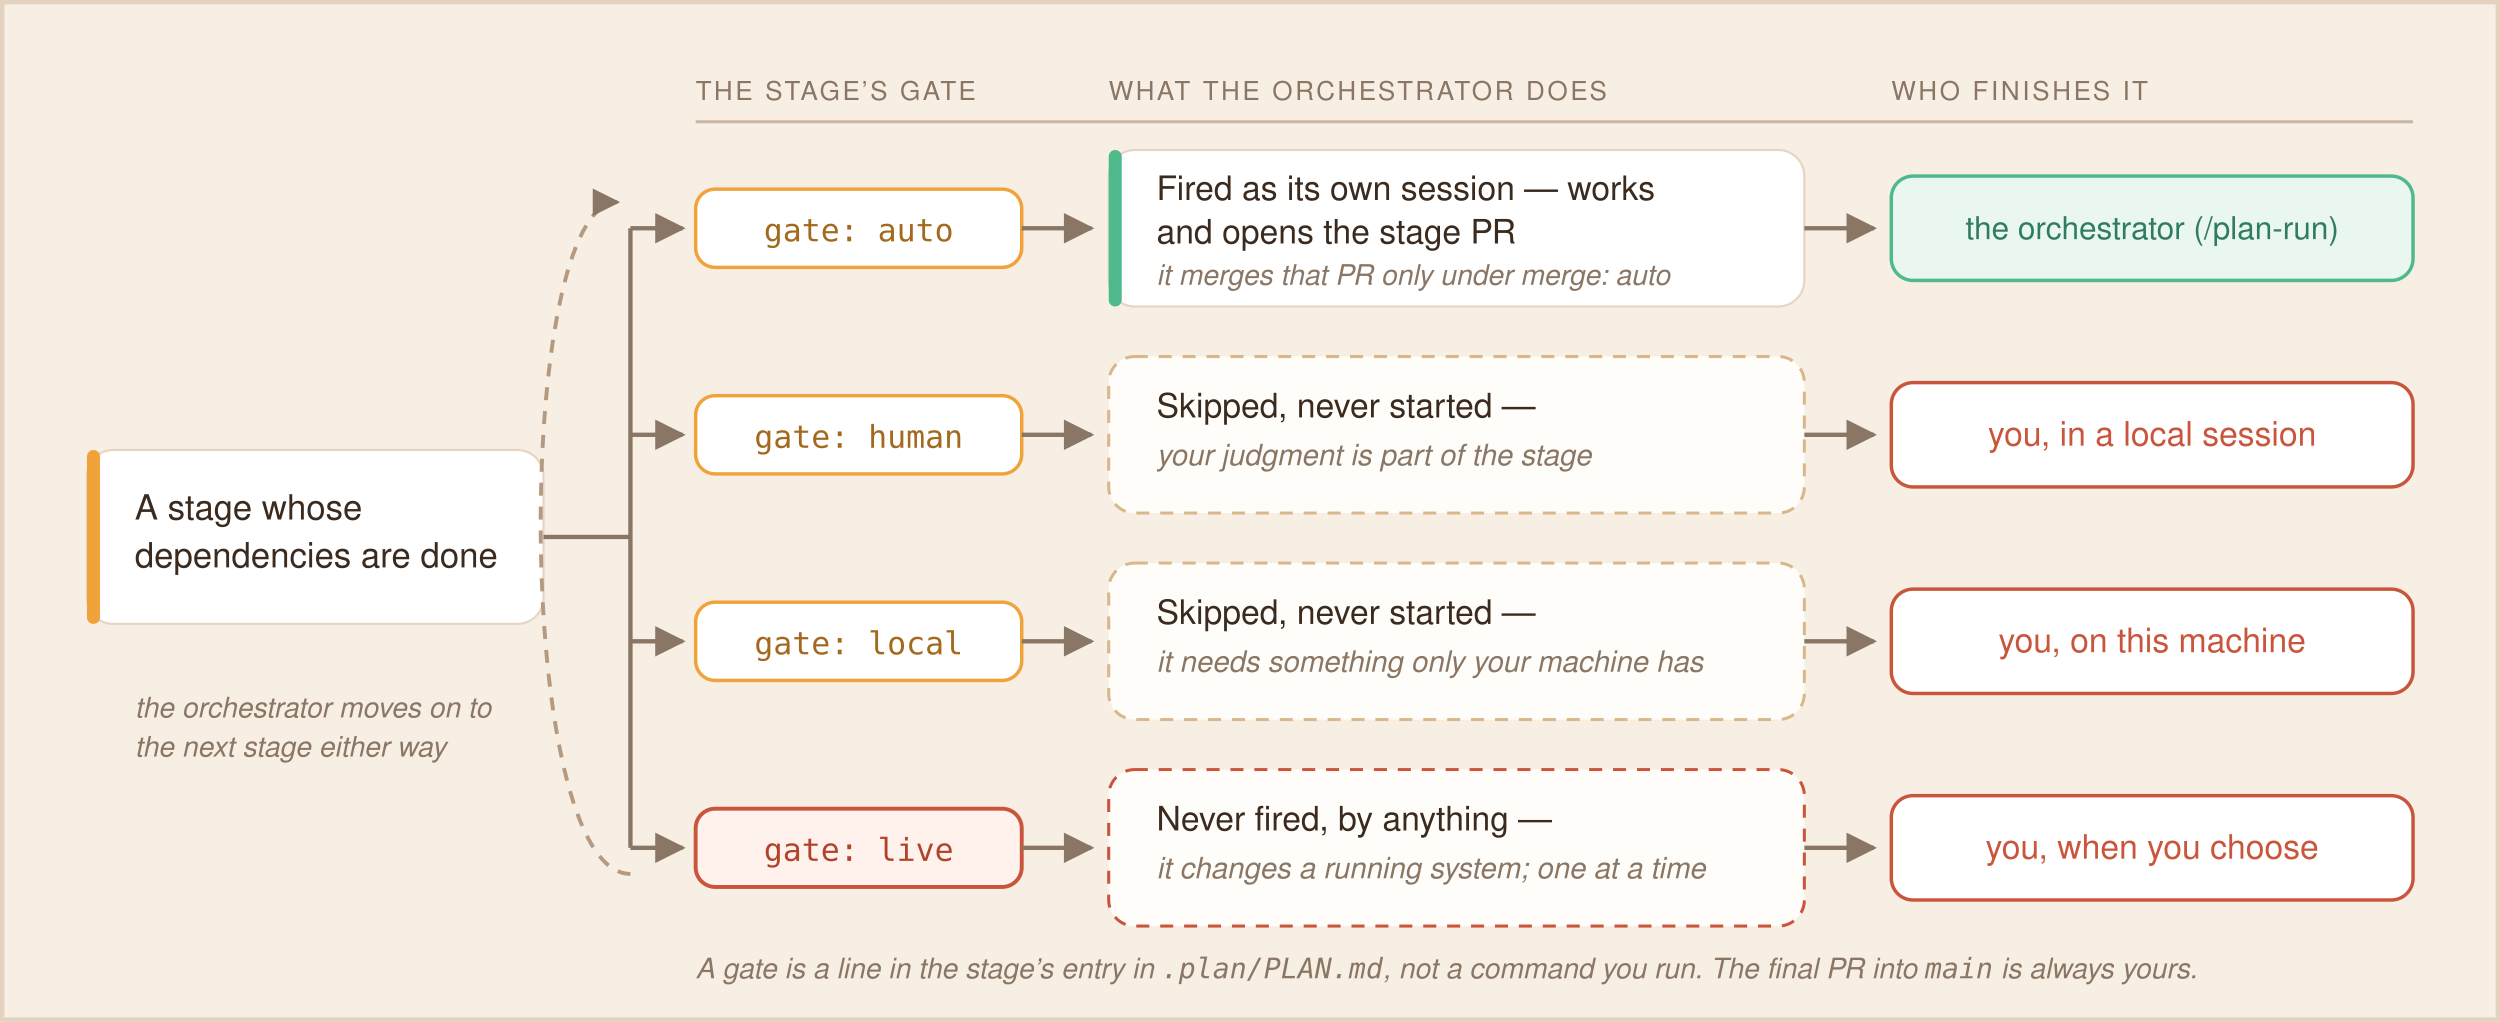
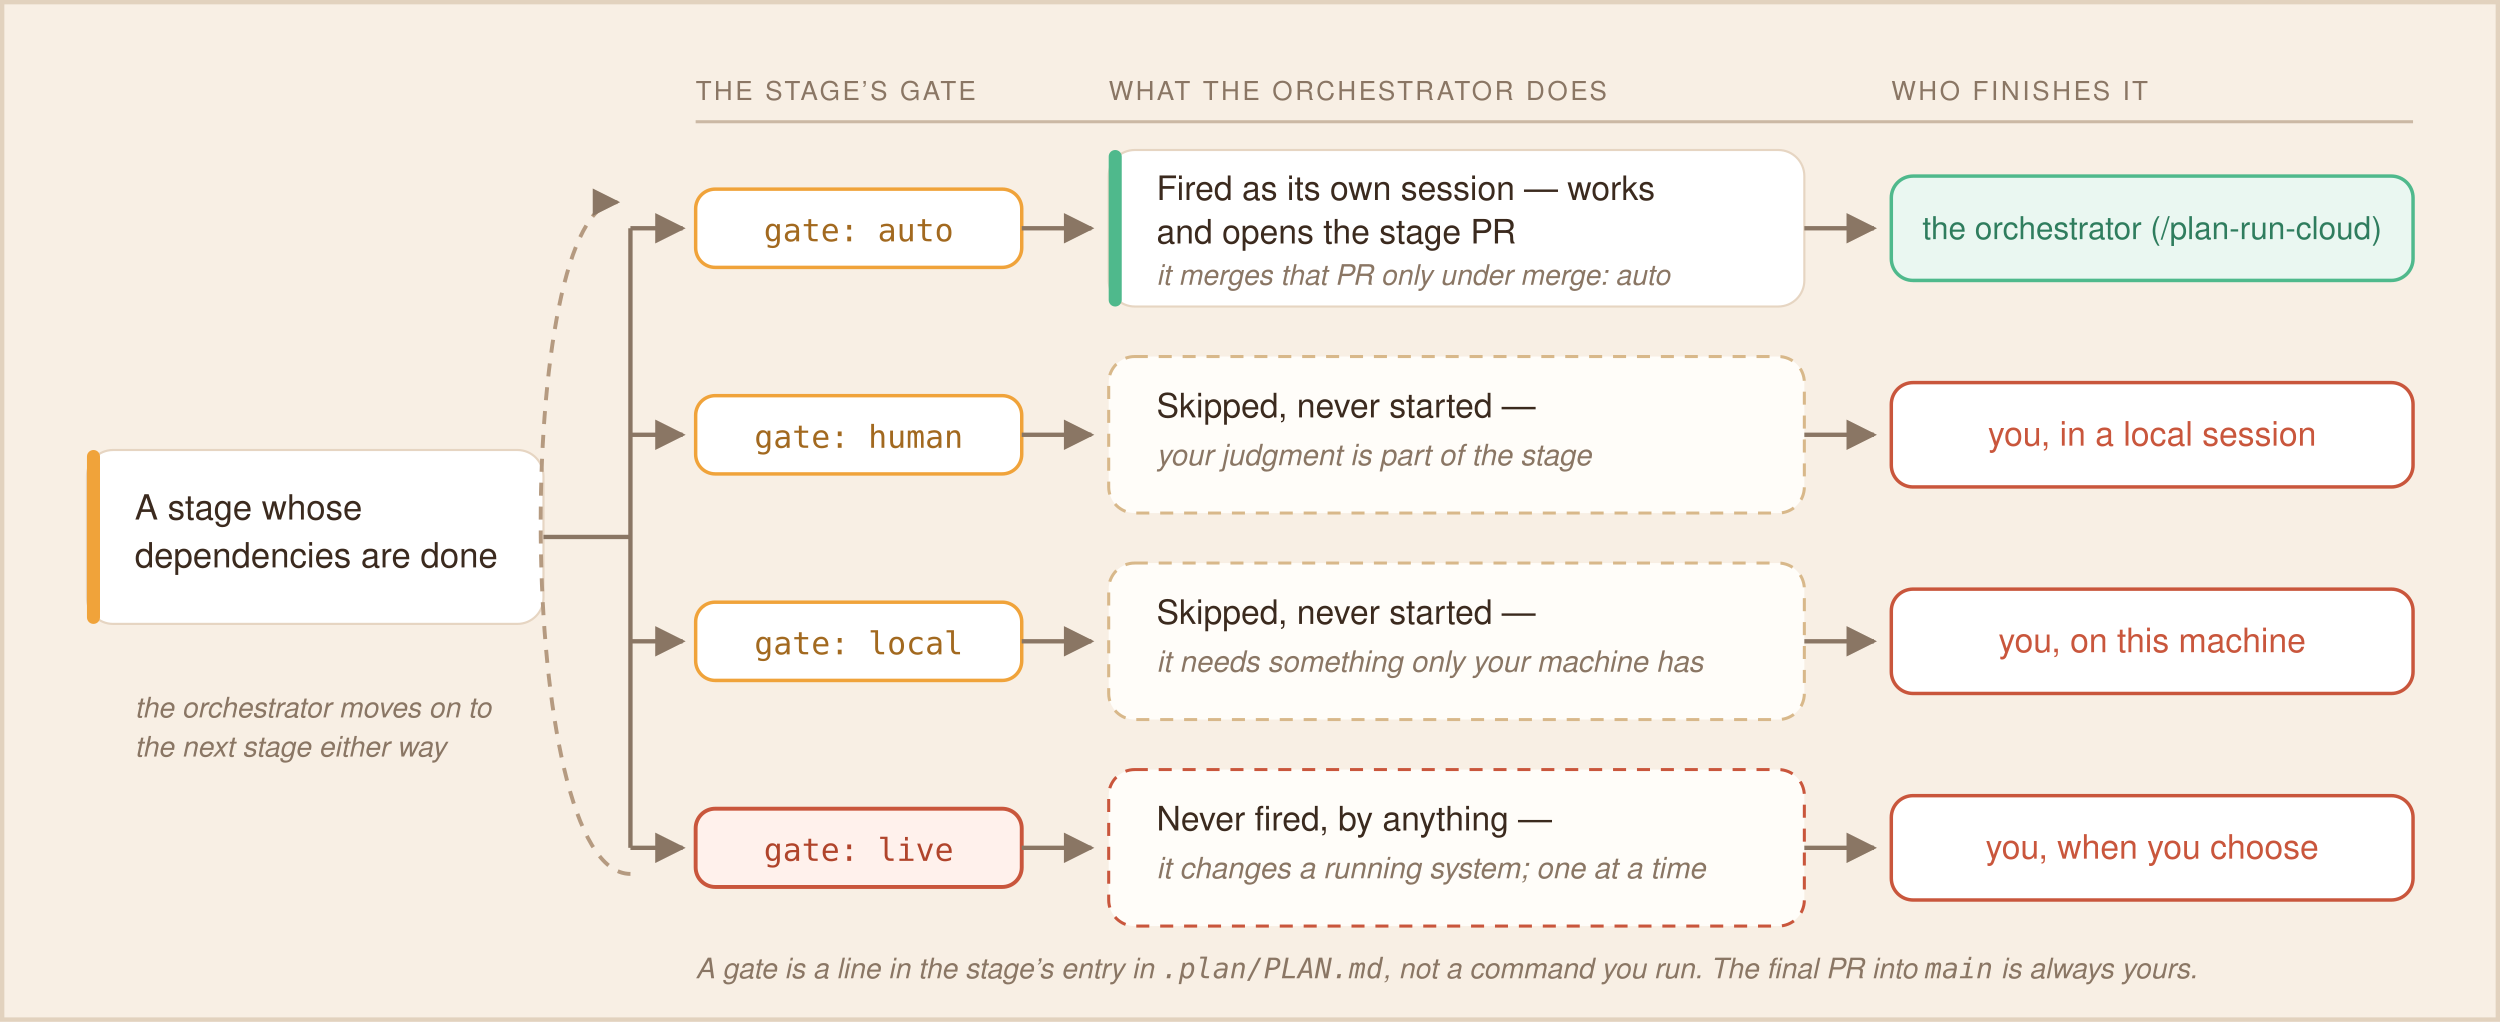
<svg xmlns="http://www.w3.org/2000/svg" viewBox="0 0 1150 470" width="1150" height="470" role="img" aria-label="What the orchestrator runs on its own: gate auto is fired unattended, while gate human, local and live are skipped for you to run, and it carries on either way.">
  <rect x="0" y="0" width="1150" height="470" fill="#F8EFE4" />
  <rect x="1" y="1" width="1148" height="468" fill="none" stroke="#E2D2BE" stroke-width="2" />
  <defs>
    <marker id="a2" viewBox="0 0 10 10" refX="9" refY="5" markerWidth="7" markerHeight="7" orient="auto-start-reverse">
      <path d="M 0 0 L 10 5 L 0 10 z" fill="#8A7664" />
    </marker>
  </defs>
  <g font-family="ui-sans-serif, system-ui, 'Segoe UI', Helvetica, Arial, sans-serif">
    <g fill="#8A7664" font-size="12" letter-spacing="1.2">
      <text x="320" y="46">THE STAGE’S GATE</text>
      <text x="510" y="46">WHAT THE ORCHESTRATOR DOES</text>
      <text x="870" y="46">WHO FINISHES IT</text>
    </g>
    <line x1="320" y1="56" x2="1110" y2="56" stroke="#CBB8A4" stroke-width="1.4" />
    <rect x="40" y="207" width="210" height="80" rx="12" fill="#FFFFFF" stroke="#E6D5C2" />
    <rect x="40" y="207" width="6" height="80" rx="3" fill="#F0A33A" />
    <text x="62" y="239" font-size="16" fill="#3B2A1E">A stage whose</text>
    <text x="62" y="261" font-size="16" fill="#3B2A1E">dependencies are done</text>
    <path d="M250 247h40" stroke="#8A7664" stroke-width="2" fill="none" />
    <line x1="290" y1="105" x2="290" y2="390" stroke="#8A7664" stroke-width="2" />
    <g stroke="#8A7664" stroke-width="2" fill="none" marker-end="url(#a2)">
      <path d="M290 105h24" />
      <path d="M290 200h24" />
      <path d="M290 295h24" />
      <path d="M290 390h24" />
    </g>
    <path d="M290 402C236 402 236 93 284 93" stroke="#B59A80" stroke-width="1.8" fill="none" stroke-dasharray="6 5" marker-end="url(#a2)" />
    <text x="62" y="330" font-size="13" fill="#8A7664" font-style="italic">the orchestrator moves on to</text>
    <text x="62" y="348" font-size="13" fill="#8A7664" font-style="italic">the next stage either way</text>
    <rect x="320" y="87" width="150" height="36" rx="9" fill="#FFFFFF" stroke="#F0A33A" stroke-width="1.6" />
    <text x="395" y="111" font-size="14.5" fill="#A2691F" text-anchor="middle" font-family="ui-monospace, SFMono-Regular, Menlo, Consolas, monospace">gate: auto</text>
    <path d="M470 105h32" stroke="#8A7664" stroke-width="2" fill="none" marker-end="url(#a2)" />
    <rect x="510" y="69" width="320" height="72" rx="12" fill="#FFFFFF" stroke="#E6D5C2" />
    <rect x="510" y="69" width="6" height="72" rx="3" fill="#4FB98C" />
    <text x="532" y="92" font-size="15.5" fill="#3B2A1E">Fired as its own session — works</text>
    <text x="532" y="112" font-size="15.5" fill="#3B2A1E">and opens the stage PR</text>
    <text x="532" y="131" font-size="13" fill="#8A7664" font-style="italic">it merges that PR only under merge: auto</text>
    <path d="M830 105h32" stroke="#8A7664" stroke-width="2" fill="none" marker-end="url(#a2)" />
    <rect x="870" y="81" width="240" height="48" rx="10" fill="#EAF7F1" stroke="#4FB98C" stroke-width="1.6" />
-     <text x="990" y="110" font-size="14.5" fill="#2F7D5E" text-anchor="middle">the orchestrator (/plan-run)</text>
+     <text x="990" y="110" font-size="14.5" fill="#2F7D5E" text-anchor="middle">the orchestrator (/plan-run-cloud)</text>
    <rect x="320" y="182" width="150" height="36" rx="9" fill="#FFFFFF" stroke="#F0A33A" stroke-width="1.6" />
    <text x="395" y="206" font-size="14.5" fill="#A2691F" text-anchor="middle" font-family="ui-monospace, SFMono-Regular, Menlo, Consolas, monospace">gate: human</text>
    <path d="M470 200h32" stroke="#8A7664" stroke-width="2" fill="none" marker-end="url(#a2)" />
    <rect x="510" y="164" width="320" height="72" rx="12" fill="#FFFDF9" stroke="#D8B88A" stroke-width="1.4" stroke-dasharray="6 5" />
    <text x="532" y="192" font-size="15.5" fill="#3B2A1E">Skipped, never started —</text>
    <text x="532" y="214" font-size="13.5" fill="#8A7664" font-style="italic">your judgment is part of the stage</text>
    <path d="M830 200h32" stroke="#8A7664" stroke-width="2" fill="none" marker-end="url(#a2)" />
    <rect x="870" y="176" width="240" height="48" rx="10" fill="#FFFFFF" stroke="#C9563C" stroke-width="1.6" />
    <text x="990" y="205" font-size="15.5" fill="#C9563C" text-anchor="middle">you, in a local session</text>
    <rect x="320" y="277" width="150" height="36" rx="9" fill="#FFFFFF" stroke="#F0A33A" stroke-width="1.6" />
    <text x="395" y="301" font-size="14.5" fill="#A2691F" text-anchor="middle" font-family="ui-monospace, SFMono-Regular, Menlo, Consolas, monospace">gate: local</text>
    <path d="M470 295h32" stroke="#8A7664" stroke-width="2" fill="none" marker-end="url(#a2)" />
    <rect x="510" y="259" width="320" height="72" rx="12" fill="#FFFDF9" stroke="#D8B88A" stroke-width="1.4" stroke-dasharray="6 5" />
    <text x="532" y="287" font-size="15.5" fill="#3B2A1E">Skipped, never started —</text>
    <text x="532" y="309" font-size="13.5" fill="#8A7664" font-style="italic">it needs something only your machine has</text>
    <path d="M830 295h32" stroke="#8A7664" stroke-width="2" fill="none" marker-end="url(#a2)" />
    <rect x="870" y="271" width="240" height="48" rx="10" fill="#FFFFFF" stroke="#C9563C" stroke-width="1.6" />
    <text x="990" y="300" font-size="15.5" fill="#C9563C" text-anchor="middle">you, on this machine</text>
    <rect x="320" y="372" width="150" height="36" rx="9" fill="#FFF1EC" stroke="#C9563C" stroke-width="1.8" />
    <text x="395" y="396" font-size="14.5" fill="#B0442B" text-anchor="middle" font-family="ui-monospace, SFMono-Regular, Menlo, Consolas, monospace">gate: live</text>
    <path d="M470 390h32" stroke="#8A7664" stroke-width="2" fill="none" marker-end="url(#a2)" />
    <rect x="510" y="354" width="320" height="72" rx="12" fill="#FFFDF9" stroke="#C9563C" stroke-width="1.4" stroke-dasharray="6 5" />
    <text x="532" y="382" font-size="15.5" fill="#3B2A1E">Never fired, by anything —</text>
    <text x="532" y="404" font-size="13.5" fill="#8A7664" font-style="italic">it changes a running system; one at a time</text>
    <path d="M830 390h32" stroke="#8A7664" stroke-width="2" fill="none" marker-end="url(#a2)" />
    <rect x="870" y="366" width="240" height="48" rx="10" fill="#FFFFFF" stroke="#C9563C" stroke-width="1.6" />
    <text x="990" y="395" font-size="15.5" fill="#C9563C" text-anchor="middle">you, when you choose</text>
    <text x="320" y="450" font-size="13" fill="#8A7664" font-style="italic">A gate is a line in the stage’s entry in <tspan font-family="ui-monospace, SFMono-Regular, Menlo, Consolas, monospace">.plan/PLAN.md</tspan>, not a command you run. The final PR into <tspan font-family="ui-monospace, SFMono-Regular, Menlo, Consolas, monospace">main</tspan> is always yours.</text>
  </g>
</svg>
